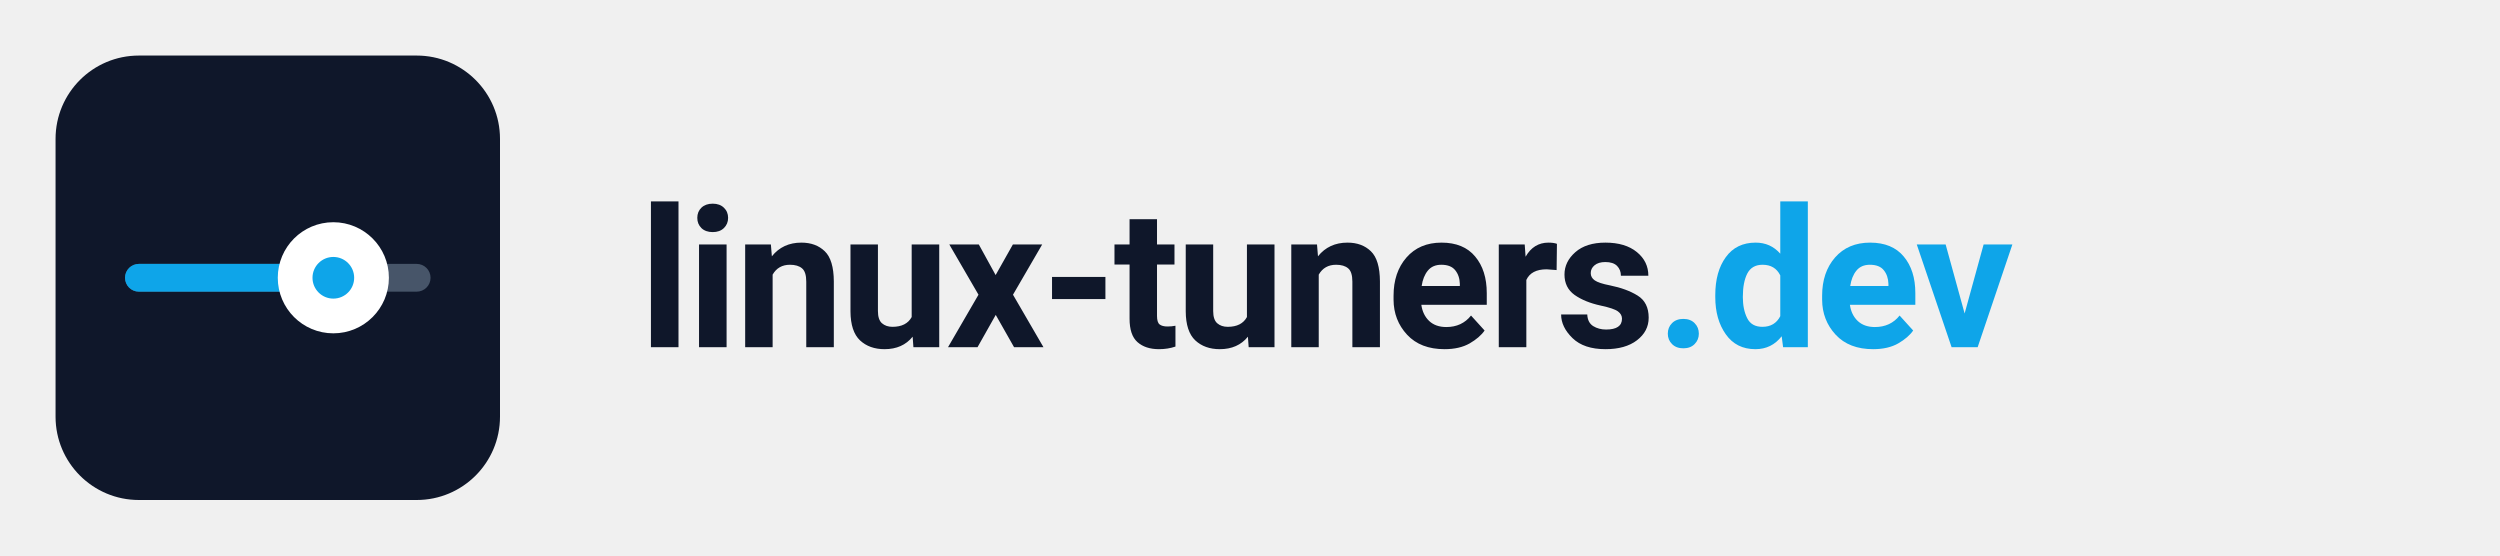
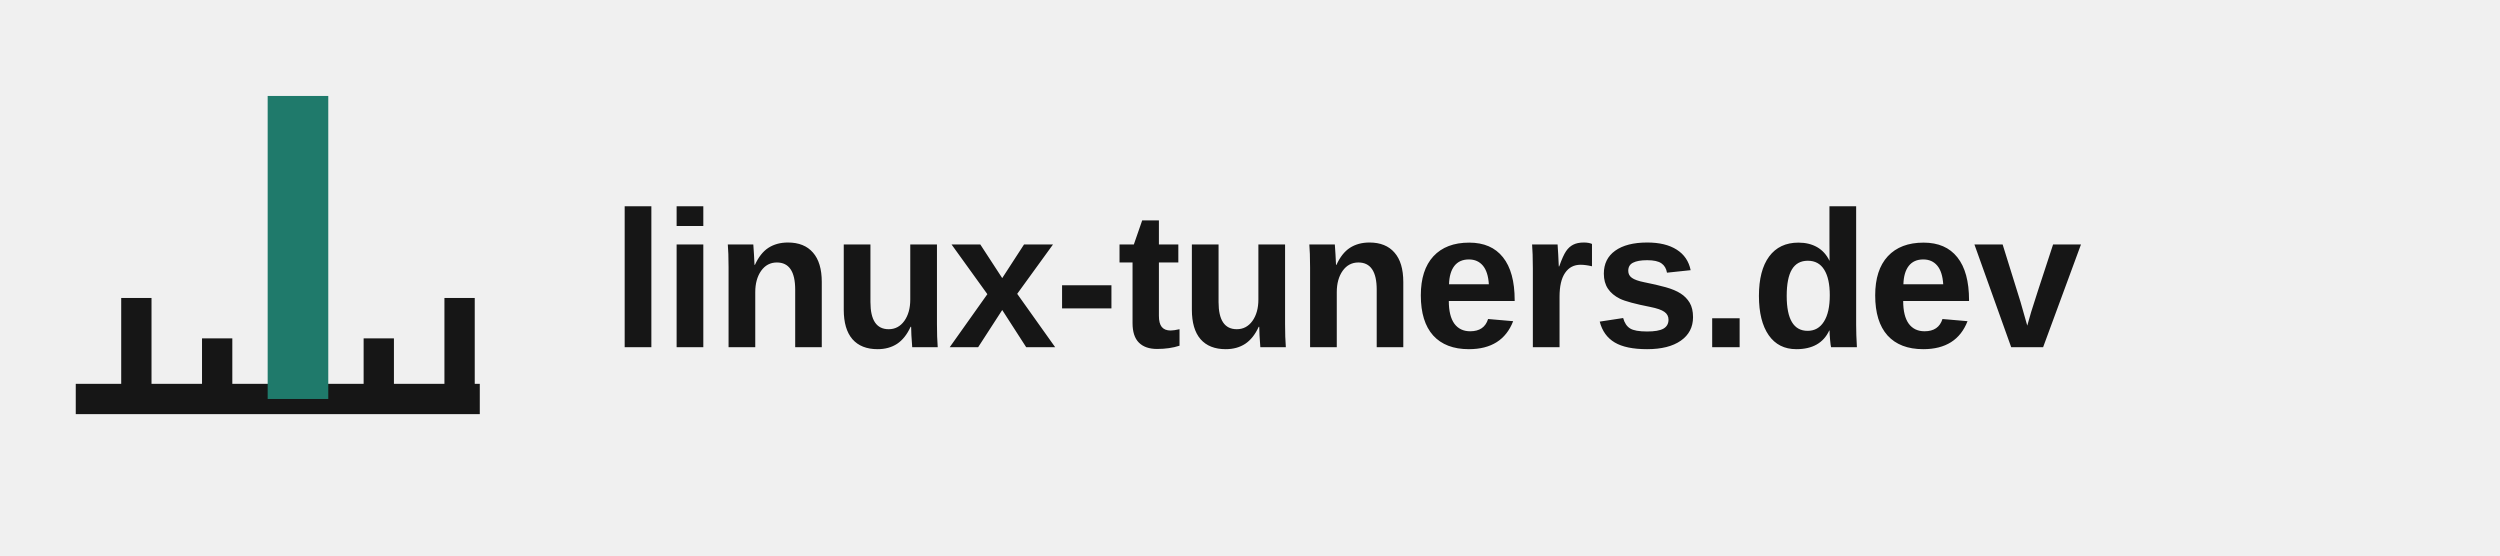
<svg xmlns="http://www.w3.org/2000/svg" viewBox="0 0 360 80" width="360" height="80" role="img" aria-label="linux-tuners.dev">
-   <g>
-     <rect x="8" y="8" width="64" height="64" rx="12" fill="#0f172a" />
-     <rect x="18" y="38" width="44" height="4" rx="2" fill="#475569" />
-     <rect x="18" y="38" width="30" height="4" rx="2" fill="#0ea5e9" />
-     <circle cx="48" cy="40" r="8" fill="white" />
-     <circle cx="48" cy="40" r="3" fill="#0ea5e9" />
+   <g transform="translate(8 8) scale(2.909)">
+     <path d="M1 17H21" stroke="#161616" stroke-width="1.5" fill="none" />
+     <path d="M4 17V12M8 17V14M16 17V14M20 17V12" stroke="#161616" stroke-width="1.5" fill="none" />
+     <path d="M12 17V2" stroke="#1F7A6B" stroke-width="3" fill="none" />
  </g>
-   <text x="92" y="50" fill="#0f172a" font-family="system-ui, -apple-system, Segoe UI, Roboto, sans-serif" font-size="28" font-weight="700" letter-spacing="-0.5">linux-tuners<tspan fill="#0ea5e9">.dev</tspan>
-   </text>
+   <text x="88" y="50" fill="#161616" font-family="'Host Grotesk', 'Helvetica Neue', Arial, sans-serif" font-size="28" font-weight="600" letter-spacing="-0.3">linux-tuners.dev</text>
</svg>
